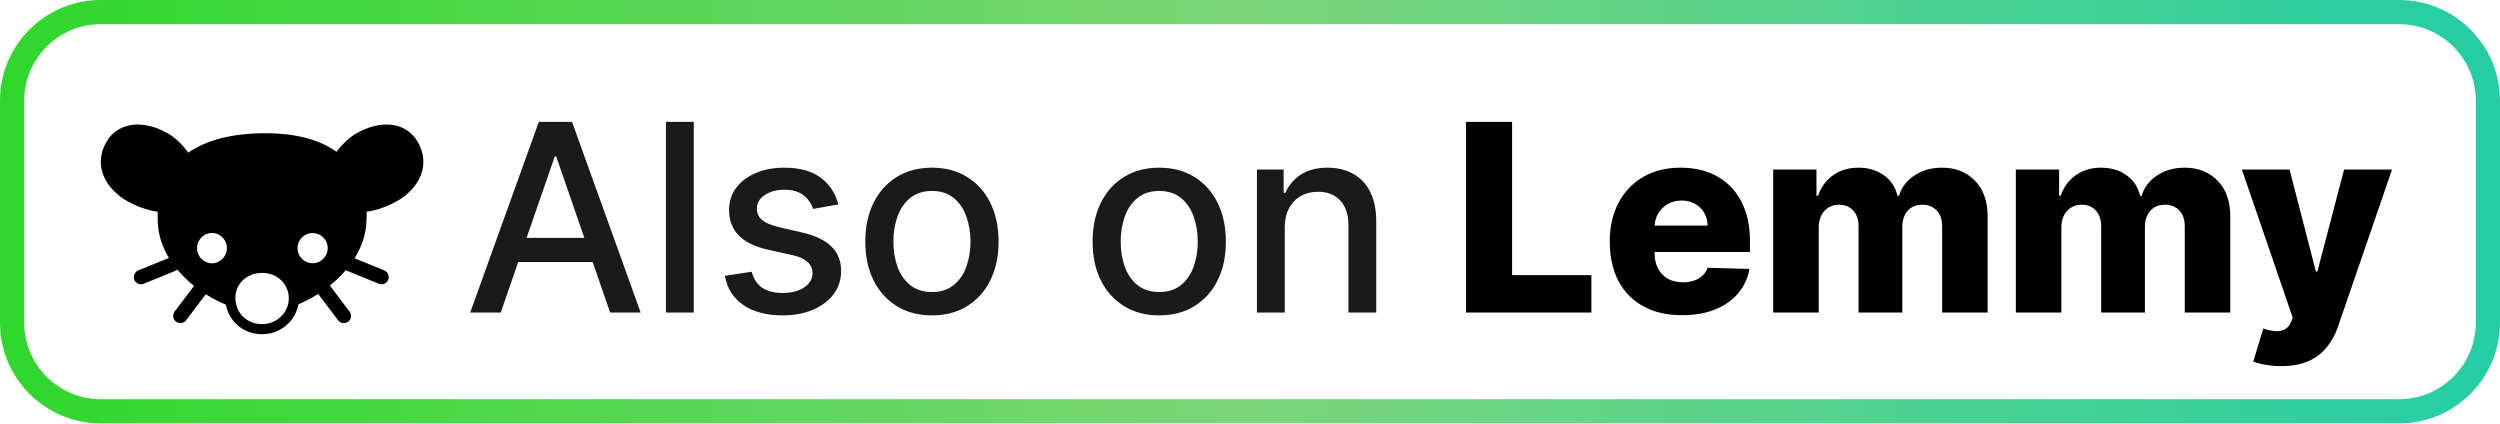
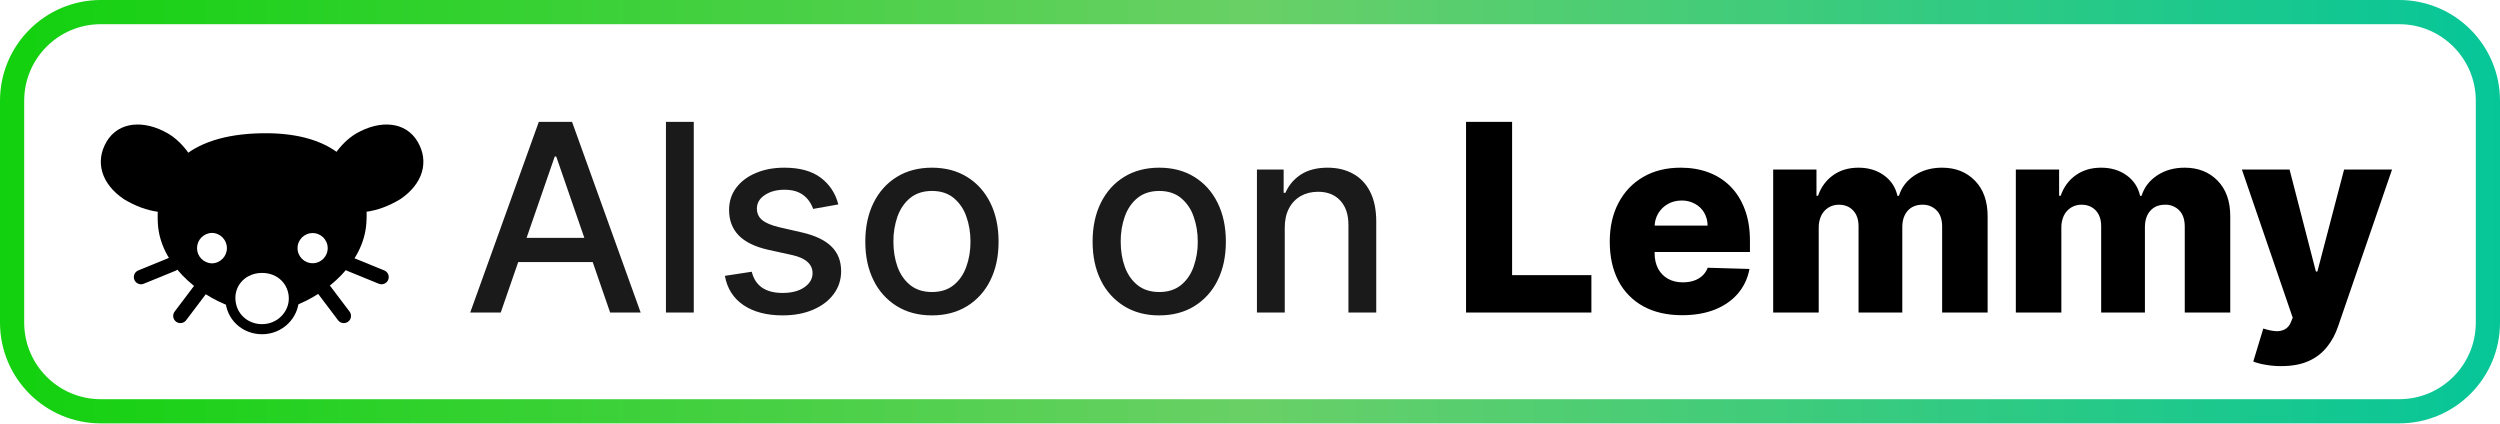
<svg xmlns="http://www.w3.org/2000/svg" width="124" height="21" fill="none" viewBox="0 0 124 21">
  <rect width="124" height="21" fill="currentColor" class="fill" rx="5" />
-   <rect width="122.8" height="19.8" x=".6" y=".6" stroke="url(#paint0_linear_2035_51)" stroke-opacity=".88" stroke-width="1.2" rx="4.4" />
+   <rect width="122.8" height="19.8" x=".6" y=".6" stroke="url(#paint0_linear_2035_51)" stroke-width="1.2" rx="4.4" />
  <g clip-path="url(#clip0_2035_51)">
    <path fill="currentColor" d="M16.66 7.573c.274-.382.632-.735 1.01-.953 1.191-.688 2.449-.594 3.04.4.59.996.267 2.1-.852 2.857-.571.344-1.125.553-1.737.635M9.34 7.572c-.274-.381-.632-.734-1.01-.952-1.191-.688-2.449-.594-3.04.4-.59.996-.267 2.1.852 2.857.571.344 1.125.553 1.737.635" class="base" />
    <path fill="currentColor" d="M13 6.609c-3.727.06-5.33 1.833-5.169 4.493.119 1.953 1.924 3.505 3.656 4.118a1.617 1.617 0 0 1-.062-.407c-.02-.829.64-1.526 1.575-1.526.935 0 1.577.698 1.575 1.52 0 .137-.02.27-.056.397 1.72-.625 3.501-2.17 3.65-4.102.205-2.677-1.442-4.554-5.169-4.493Zm-2.5 4.943a.755.755 0 0 1 0 1.51.755.755 0 0 1 0-1.509Zm5.006.008a.748.748 0 1 1 0 1.496.748.748 0 0 1 0-1.496Z" class="base" />
    <path stroke="currentColor" stroke-linecap="round" stroke-width=".714" d="m9.922 14.379-.975 1.29m7.131-1.29.975 1.29m-8.49-2.566-1.568.64m10.361-.64 1.568.64" class="base" />
    <path stroke="currentColor" stroke-linecap="round" stroke-linejoin="round" stroke-width=".5" d="M13 13.287c-.935 0-1.596.697-1.575 1.526.022.88.716 1.515 1.575 1.515.877 0 1.573-.698 1.575-1.52.002-.823-.64-1.521-1.575-1.521Z" class="base" />
  </g>
  <path fill="currentColor" d="M24.837 15.5h-1.514l3.402-9.455h1.649l3.402 9.455h-1.514l-2.673-7.737h-.074L24.837 15.5Zm.254-3.702h4.912v1.2h-4.912v-1.2Zm9.32-5.753V15.5h-1.38V6.045h1.38Zm7.17 4.095-1.25.222a1.485 1.485 0 0 0-.25-.457 1.233 1.233 0 0 0-.453-.356c-.19-.092-.429-.138-.715-.138-.39 0-.717.088-.979.263-.261.172-.392.396-.392.67 0 .236.088.427.263.572.175.144.459.263.85.355l1.126.259c.652.15 1.139.383 1.459.697.32.314.48.722.48 1.223 0 .425-.123.804-.37 1.136-.243.33-.583.588-1.02.775-.434.188-.937.282-1.51.282-.793 0-1.441-.17-1.943-.508-.502-.341-.81-.826-.923-1.454l1.334-.203c.083.348.254.61.512.79.259.175.596.262 1.011.262.453 0 .815-.093 1.085-.281.271-.19.407-.423.407-.697a.725.725 0 0 0-.25-.559c-.163-.15-.414-.264-.752-.341l-1.2-.263c-.662-.151-1.151-.391-1.468-.72-.315-.33-.471-.747-.471-1.252 0-.418.117-.785.35-1.098.234-.314.557-.56.97-.734.412-.179.885-.268 1.417-.268.767 0 1.37.166 1.81.498.44.33.73.771.872 1.325Zm4.643 5.503c-.664 0-1.245-.152-1.74-.457a3.082 3.082 0 0 1-1.154-1.279c-.274-.547-.411-1.188-.411-1.92 0-.736.137-1.379.41-1.93.275-.55.66-.979 1.155-1.283.495-.305 1.076-.457 1.74-.457.665 0 1.245.152 1.74.457.496.304.881.732 1.155 1.283.274.551.41 1.194.41 1.93 0 .732-.136 1.373-.41 1.92a3.082 3.082 0 0 1-1.154 1.28c-.496.304-1.076.456-1.74.456Zm.005-1.159c.43 0 .788-.114 1.071-.341.283-.228.492-.531.628-.91.138-.378.208-.795.208-1.25 0-.453-.07-.869-.208-1.247a2.03 2.03 0 0 0-.628-.919c-.283-.23-.64-.346-1.071-.346-.434 0-.794.115-1.08.346-.283.23-.494.537-.633.919a3.677 3.677 0 0 0-.203 1.246c0 .456.068.873.203 1.251.139.379.35.682.633.91.286.227.646.341 1.08.341Zm11.269 1.16c-.665 0-1.245-.153-1.74-.458a3.083 3.083 0 0 1-1.155-1.279c-.274-.547-.41-1.188-.41-1.92 0-.736.136-1.379.41-1.93.274-.55.659-.979 1.154-1.283.496-.305 1.076-.457 1.74-.457.666 0 1.246.152 1.741.457.496.304.88.732 1.154 1.283.274.551.411 1.194.411 1.93 0 .732-.137 1.373-.41 1.92a3.082 3.082 0 0 1-1.155 1.28c-.495.304-1.075.456-1.74.456Zm.004-1.16c.431 0 .788-.114 1.071-.341.284-.228.493-.531.628-.91a3.62 3.62 0 0 0 .208-1.25c0-.453-.07-.869-.208-1.247a2.03 2.03 0 0 0-.628-.919c-.283-.23-.64-.346-1.07-.346-.435 0-.795.115-1.08.346-.284.23-.495.537-.633.919a3.677 3.677 0 0 0-.203 1.246c0 .456.067.873.203 1.251.138.379.349.682.632.91.286.227.646.341 1.08.341Zm6.222-3.194v4.21h-1.38V8.41h1.325v1.153h.088c.163-.375.418-.677.766-.905.35-.227.792-.341 1.325-.341.483 0 .906.101 1.27.304.363.2.644.499.844.896.2.397.3.888.3 1.473v4.51h-1.38v-4.344c0-.514-.134-.916-.402-1.205-.267-.292-.635-.439-1.103-.439-.32 0-.605.07-.854.208a1.494 1.494 0 0 0-.586.61c-.142.264-.213.584-.213.96Z" class="tagline" />
  <path fill="currentColor" d="M72.716 15.5V6.045H75v7.6h3.933V15.5h-6.218Zm10.716.134c-.742 0-1.382-.146-1.92-.439a3.033 3.033 0 0 1-1.238-1.26c-.286-.548-.43-1.199-.43-1.953 0-.732.145-1.372.434-1.92.29-.551.698-.979 1.224-1.284.526-.307 1.146-.461 1.86-.461.505 0 .967.078 1.385.235.419.157.78.39 1.085.697.305.308.542.688.711 1.14.17.45.254.965.254 1.547v.563h-6.163v-1.31h4.062a1.271 1.271 0 0 0-.17-.643 1.16 1.16 0 0 0-.457-.438 1.319 1.319 0 0 0-.66-.162c-.253 0-.48.057-.68.171a1.284 1.284 0 0 0-.66 1.108v1.334c0 .29.058.543.171.762.114.216.276.383.485.503.21.12.459.18.748.18.2 0 .382-.027.545-.083.163-.055.303-.137.42-.244a1.01 1.01 0 0 0 .263-.397l2.073.06c-.086.464-.276.869-.568 1.214-.29.341-.67.607-1.14.798-.471.188-1.016.282-1.635.282Zm4.518-.134V8.41h2.147v1.3h.078c.148-.43.397-.77.748-1.02.35-.249.77-.373 1.256-.373.492 0 .914.126 1.264.378.351.253.575.591.67 1.016h.074c.132-.422.39-.759.775-1.011.385-.256.839-.383 1.362-.383.671 0 1.216.215 1.634.646.419.428.628 1.016.628 1.764V15.5H96.33v-4.256c0-.354-.091-.624-.273-.808a.939.939 0 0 0-.706-.282c-.31 0-.555.102-.734.305-.175.2-.263.47-.263.808V15.5h-2.17v-4.28c0-.329-.089-.589-.268-.78-.178-.19-.414-.286-.706-.286a.955.955 0 0 0-.877.54 1.39 1.39 0 0 0-.125.61V15.5H87.95Zm12.035 0V8.41h2.147v1.3h.078c.148-.43.397-.77.748-1.02.351-.249.769-.373 1.256-.373.492 0 .914.126 1.265.378.351.253.574.591.669 1.016h.074c.132-.422.391-.759.775-1.011.385-.256.839-.383 1.362-.383.671 0 1.216.215 1.635.646.418.428.627 1.016.627 1.764V15.5h-2.257v-4.256c0-.354-.091-.624-.272-.808a.94.94 0 0 0-.707-.282c-.311 0-.555.102-.734.305-.175.2-.263.47-.263.808V15.5h-2.17v-4.28c0-.329-.089-.589-.267-.78-.179-.19-.414-.286-.707-.286a.95.95 0 0 0-.877.54 1.391 1.391 0 0 0-.124.61V15.5h-2.258Zm13.162 2.66a4.35 4.35 0 0 1-.767-.066 3.091 3.091 0 0 1-.618-.161l.498-1.639c.222.074.422.117.6.13a.84.84 0 0 0 .467-.088.664.664 0 0 0 .304-.365l.088-.213-2.521-7.349h2.364l1.307 5.06h.073l1.325-5.06h2.378l-2.673 7.77c-.129.387-.312.729-.549 1.024a2.386 2.386 0 0 1-.91.702c-.369.17-.825.254-1.366.254Z" class="base" />
  <defs>
    <linearGradient id="paint0_linear_2035_51" x1="0" x2="124" y1="10.5" y2="10.5" gradientUnits="userSpaceOnUse">
      <stop stop-color="#12D10E" />
      <stop offset=".5" stop-color="#69D066" />
      <stop offset="1" stop-color="#06C698" />
    </linearGradient>
    <clipPath id="clip0_2035_51">
      <path fill="currentColor" d="M5 3h16v16H5z" class="base" />
    </clipPath>
  </defs>
  <style>.fill{color:#fff}.base{color:#000}.tagline{color:#1a1a1a}@media (prefers-color-scheme:dark){.fill{color:#000}.base{color:#fff}.tagline{color:#e8e8e8}}</style>
</svg>
